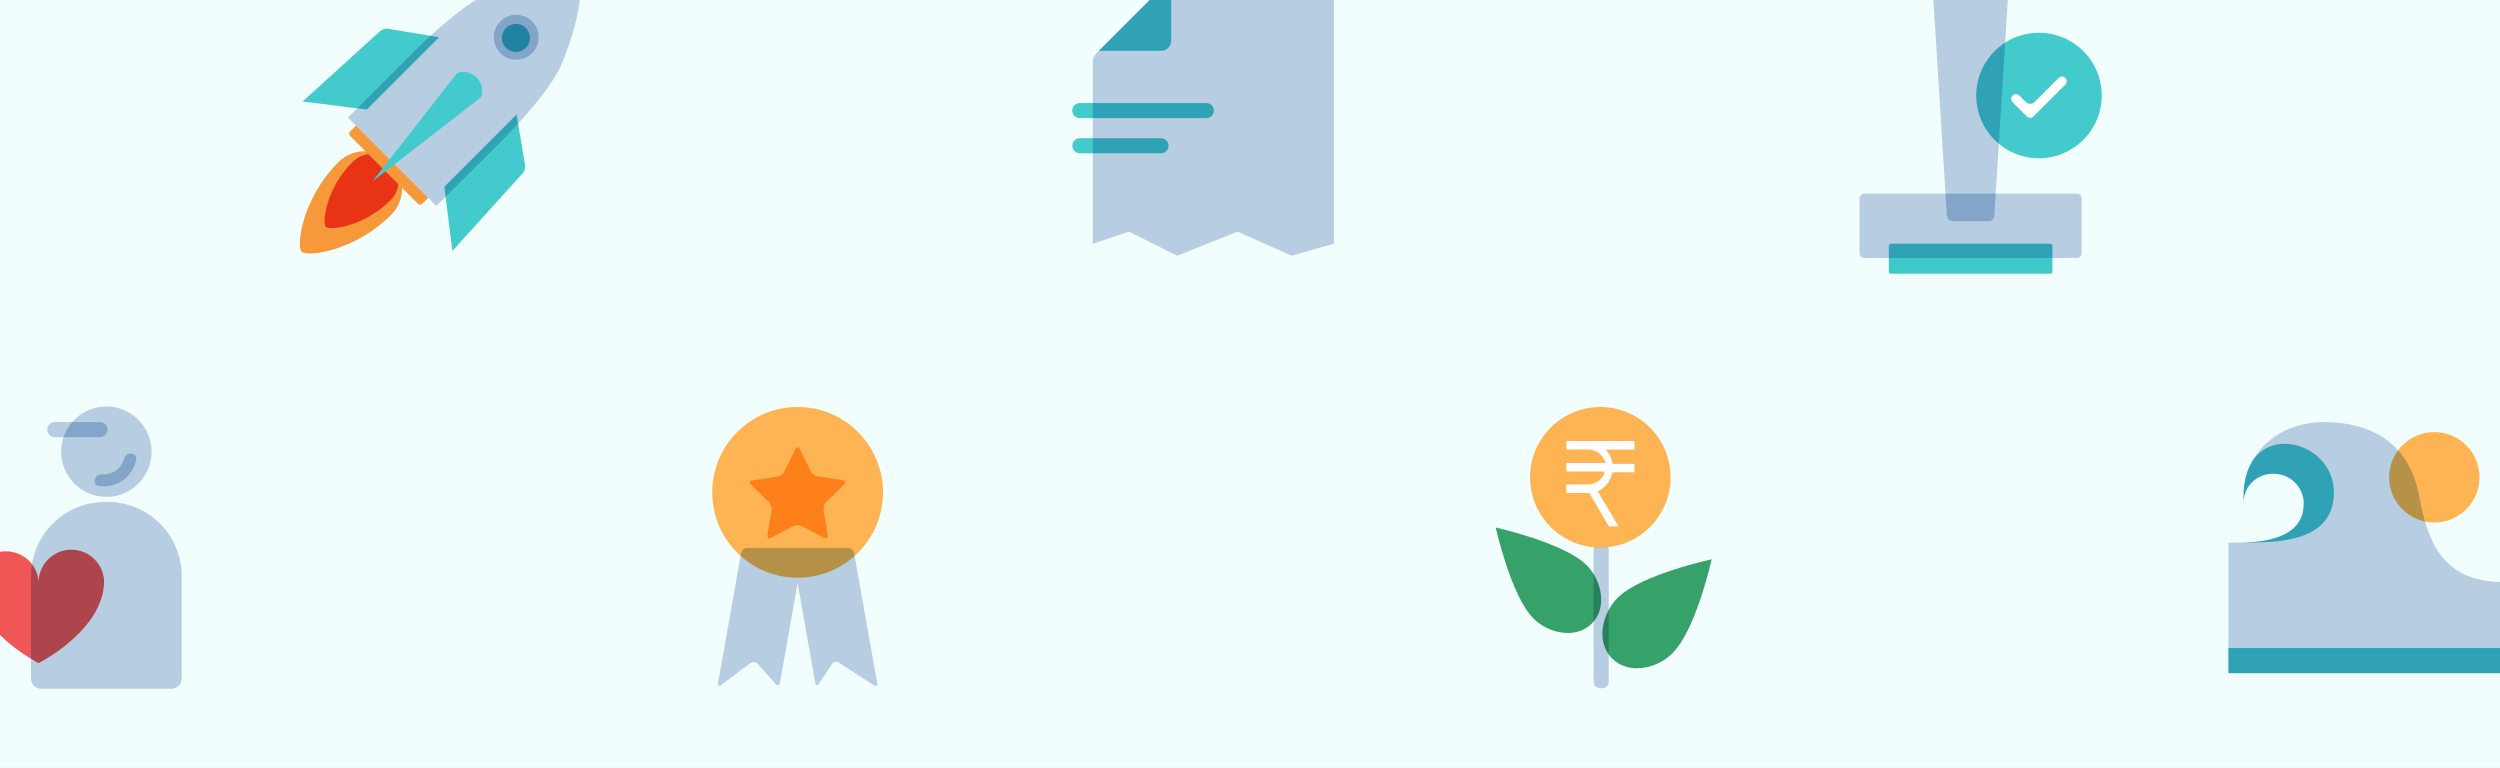
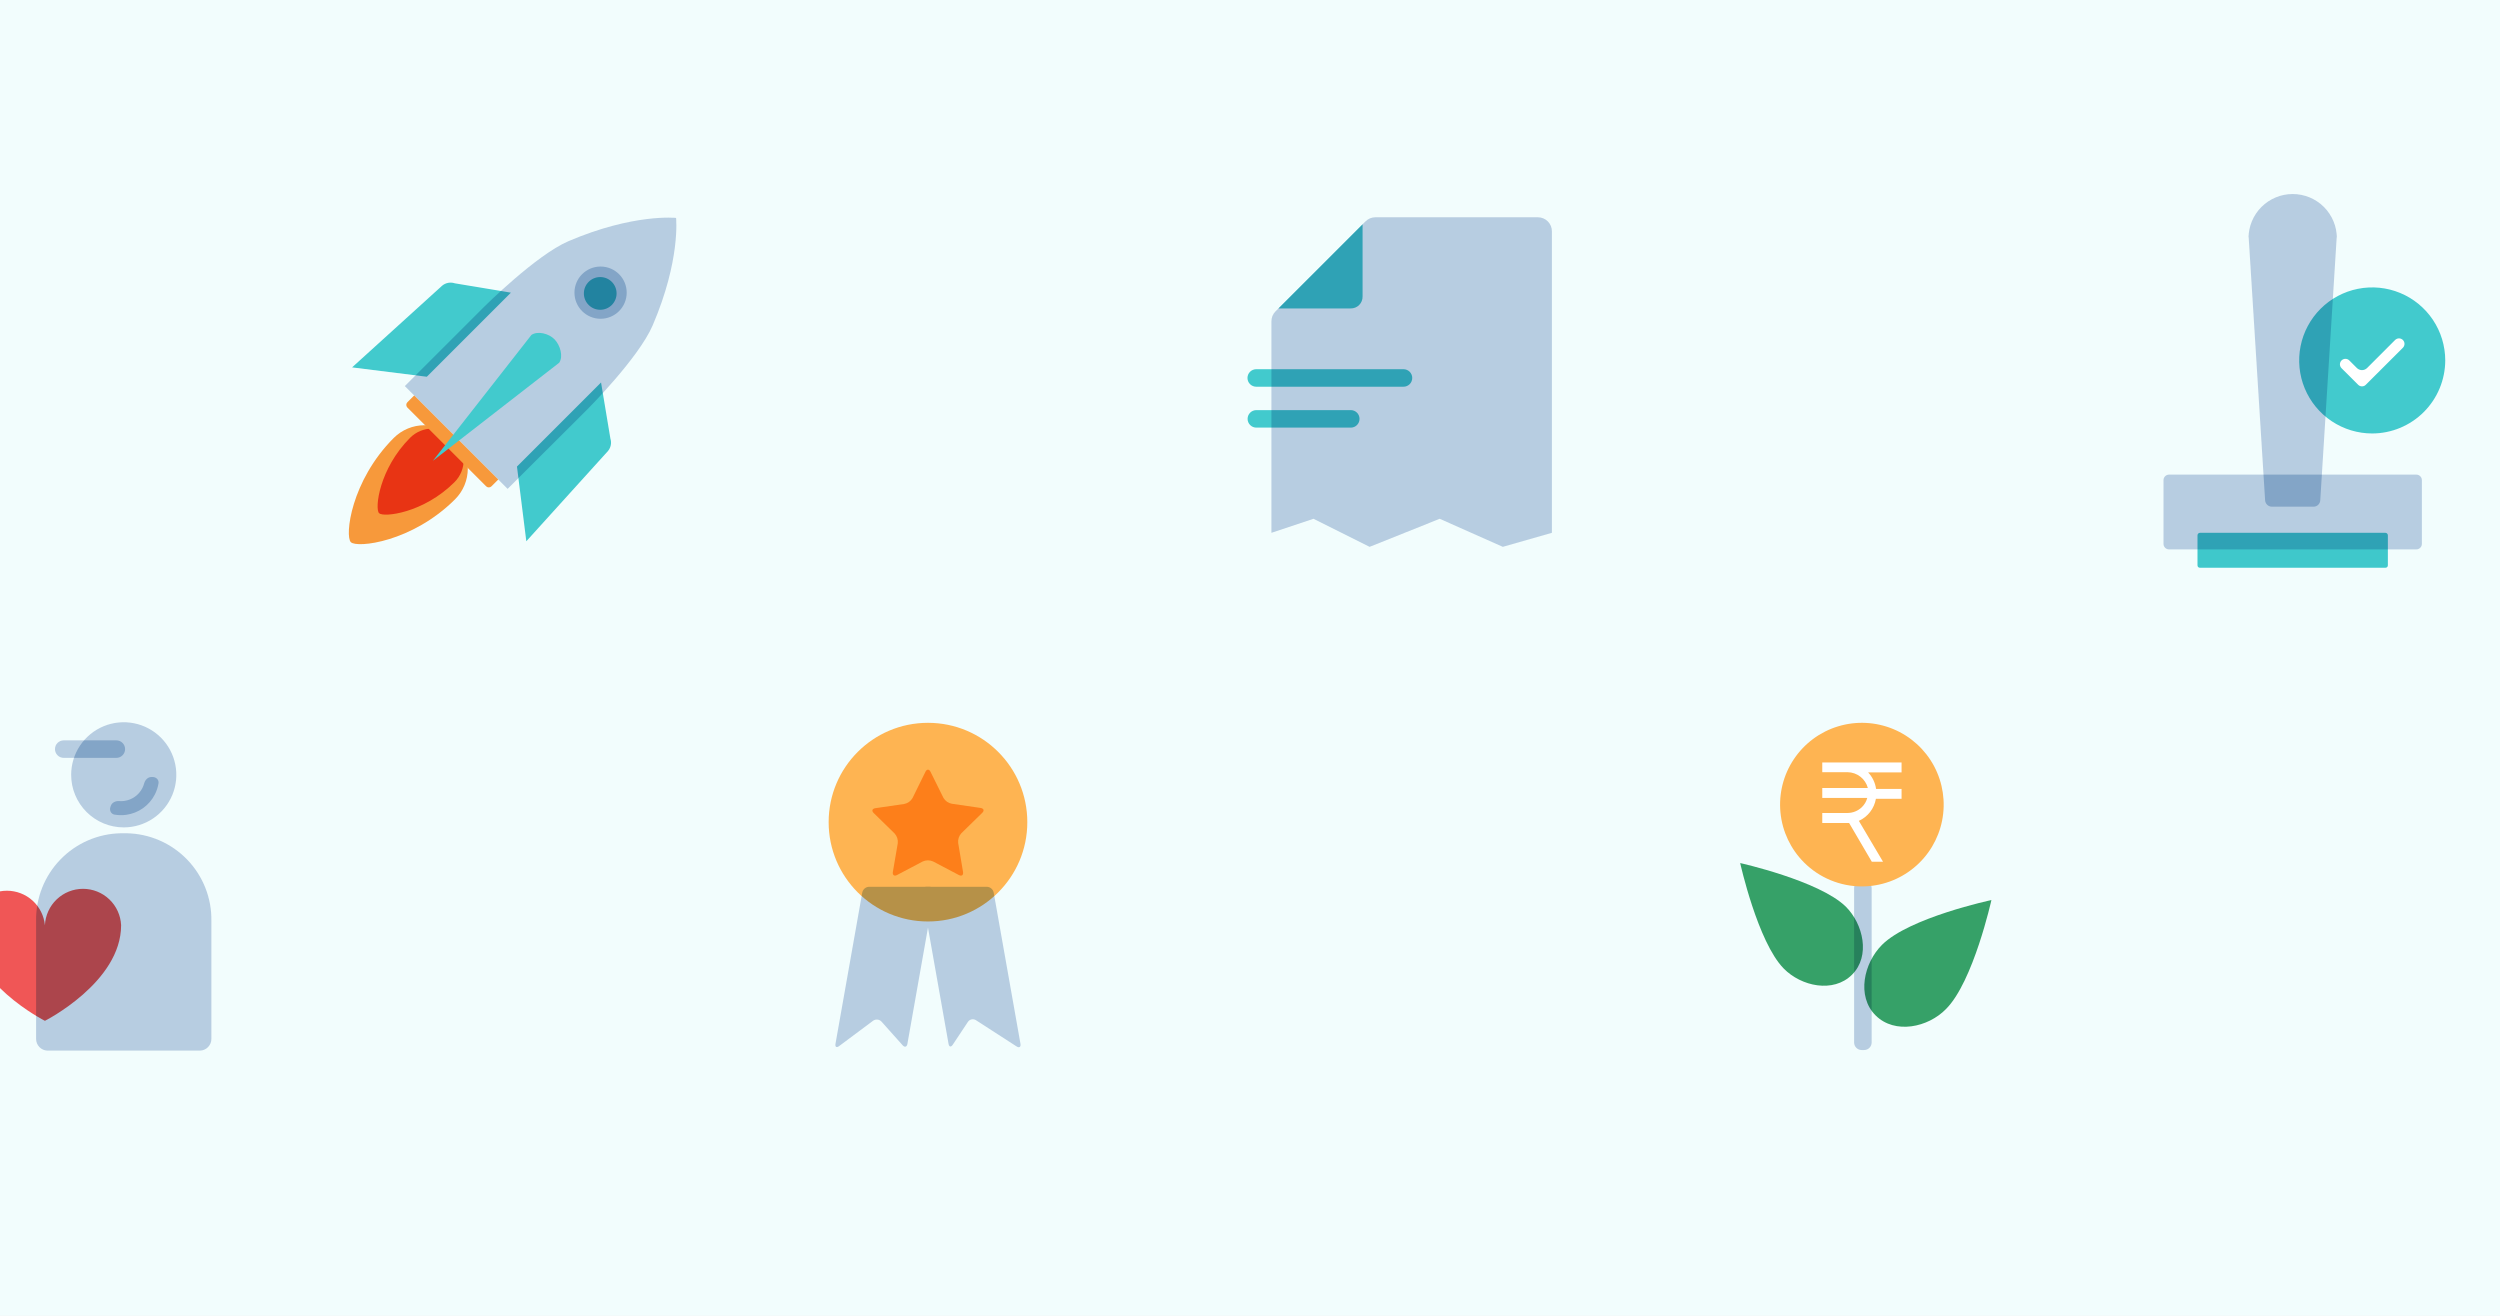
- <svg xmlns="http://www.w3.org/2000/svg" viewBox="0 0 420 129" fill="none">
+ <svg xmlns="http://www.w3.org/2000/svg" viewBox="0 0 361 190" fill="none">
  <g clip-path="url(#clip0_294_129728)">
-     <rect width="420" height="129" fill="#F2FDFD" />
-     <path d="M271.759 100.438C269.143 103.053 268.055 107.846 270.831 110.622C273.607 113.398 278.425 112.368 281.015 109.694C284.947 105.753 287.562 93.966 287.562 93.966C287.562 93.966 275.691 96.497 271.759 100.438Z" fill="white" />
-     <path d="M257.567 103.855C260.098 106.437 264.731 107.441 267.431 104.749C270.131 102.058 269.051 97.417 266.519 94.903C262.655 91.156 251.281 88.625 251.281 88.625C251.281 88.625 253.813 100.032 257.567 103.855Z" fill="white" />
-     <path d="M269.177 91.156H268.823C268.222 91.156 267.734 91.644 267.734 92.245V114.537C267.734 115.138 268.222 115.625 268.823 115.625H269.177C269.778 115.625 270.266 115.138 270.266 114.537V92.245C270.266 91.644 269.778 91.156 269.177 91.156Z" fill="#B7CDE1" />
-     <path d="M268.857 92C271.589 92 274.238 91.052 276.35 89.318C278.463 87.584 279.908 85.172 280.441 82.491C280.974 79.811 280.561 77.029 279.273 74.618C277.985 72.208 275.9 70.32 273.376 69.274C270.851 68.228 268.041 68.09 265.426 68.884C262.811 69.677 260.552 71.353 259.034 73.625C257.515 75.898 256.832 78.626 257.1 81.346C257.368 84.066 258.571 86.608 260.503 88.541C261.6 89.638 262.903 90.507 264.336 91.101C265.769 91.695 267.305 92 268.857 92V92Z" fill="#FEB452" />
-     <path d="M263.136 74.104H274.586V75.53H269.751C270.377 76.189 270.781 77.026 270.907 77.926H274.586V79.344H270.882C270.762 80.036 270.476 80.689 270.046 81.245C269.617 81.801 269.058 82.243 268.418 82.533L271.911 88.439H270.291L267.009 82.837H263.136V81.394H266.798C267.567 81.387 268.304 81.085 268.857 80.55C269.233 80.186 269.501 79.724 269.633 79.217H263.136V77.783H269.717C269.545 77.137 269.166 76.565 268.639 76.154C268.113 75.743 267.466 75.515 266.798 75.505H263.136V74.104Z" fill-rule="evenodd" clip-rule="evenodd" fill="white" />
+     <rect width="361" height="190" fill="#F2FDFD" />
+     <path d="M271.759 136.437C269.143 139.053 268.055 143.846 270.831 146.621C273.607 149.397 278.425 148.368 281.015 145.693C284.947 141.753 287.562 129.966 287.562 129.966C287.562 129.966 275.691 132.497 271.759 136.437Z" fill="white" />
+     <path d="M257.567 139.855C260.098 142.437 264.731 143.441 267.431 140.749C270.131 138.058 269.051 133.417 266.519 130.902C262.655 127.156 251.281 124.625 251.281 124.625C251.281 124.625 253.813 136.032 257.567 139.855Z" fill="white" />
+     <path d="M269.177 127.156H268.823C268.222 127.156 267.734 127.644 267.734 128.245V150.537C267.734 151.138 268.222 151.625 268.823 151.625H269.177C269.778 151.625 270.266 151.138 270.266 150.537V128.245C270.266 127.644 269.778 127.156 269.177 127.156Z" fill="#B7CDE1" />
+     <path d="M268.857 128C271.589 128 274.238 127.052 276.35 125.318C278.463 123.584 279.908 121.172 280.441 118.491C280.974 115.811 280.561 113.029 279.273 110.618C277.985 108.208 275.9 106.32 273.376 105.274C270.851 104.228 268.041 104.09 265.426 104.884C262.811 105.677 260.552 107.353 259.034 109.625C257.515 111.898 256.832 114.626 257.1 117.346C257.368 120.066 258.571 122.608 260.503 124.541C261.6 125.637 262.903 126.508 264.336 127.101C265.769 127.695 267.305 128 268.857 128V128Z" fill="#FEB452" />
+     <path d="M263.136 110.104H274.586V111.53H269.751C270.377 112.189 270.781 113.026 270.907 113.926H274.586V115.344H270.882C270.762 116.036 270.476 116.689 270.046 117.245C269.617 117.801 269.058 118.243 268.418 118.533L271.911 124.439H270.291L267.009 118.837H263.136V117.394H266.798C267.567 117.387 268.304 117.085 268.857 116.55C269.233 116.186 269.501 115.724 269.633 115.217H263.136V113.783H269.717C269.545 113.137 269.166 112.565 268.64 112.154C268.113 111.743 267.466 111.515 266.798 111.505H263.136V110.104Z" fill-rule="evenodd" clip-rule="evenodd" fill="white" />
    <g style="mix-blend-mode:multiply">
-       <path d="M271.759 100.438C269.143 103.053 268.055 107.846 270.831 110.622C273.607 113.398 278.425 112.368 281.015 109.694C284.947 105.753 287.562 93.966 287.562 93.966C287.562 93.966 275.691 96.497 271.759 100.438Z" fill="#36A168" />
+       <path d="M271.759 136.437C269.143 139.053 268.055 143.846 270.831 146.621C273.607 149.397 278.425 148.368 281.015 145.693C284.947 141.753 287.562 129.966 287.562 129.966C287.562 129.966 275.691 132.497 271.759 136.437Z" fill="#36A168" />
    </g>
    <g style="mix-blend-mode:multiply">
-       <path d="M257.567 103.855C260.098 106.437 264.731 107.441 267.431 104.749C270.131 102.058 269.051 97.417 266.519 94.903C262.655 91.156 251.281 88.625 251.281 88.625C251.281 88.625 253.813 100.032 257.567 103.855Z" fill="#36A168" />
+       <path d="M257.567 139.855C260.098 142.437 264.731 143.441 267.431 140.749C270.131 138.058 269.051 133.417 266.519 130.902C262.655 127.156 251.281 124.625 251.281 124.625C251.281 124.625 253.813 136.032 257.567 139.855Z" fill="#36A168" />
    </g>
-     <path d="M408.969 87.781C413.163 87.781 416.562 84.381 416.562 80.188C416.562 75.994 413.163 72.594 408.969 72.594C404.775 72.594 401.375 75.994 401.375 80.188C401.375 84.381 404.775 87.781 408.969 87.781Z" fill="white" />
-     <path d="M374.375 113.094H421.625V97.788H420.781C411.559 97.788 408.125 92.844 406.437 83.444C404.75 74.045 397.865 70.906 390.406 70.906C382.947 70.906 376.906 75.969 376.906 83.444V84.288C376.957 82.994 377.518 81.773 378.467 80.893C379.416 80.012 380.675 79.543 381.969 79.588C383.251 79.585 384.486 80.068 385.426 80.941C386.366 81.813 386.939 83.009 387.031 84.288C387.031 86.094 387.031 91.156 376.062 91.156H374.375V113.094Z" fill="#B7CDE1" />
+     <rect x="7.938" y="106.906" width="10.125" height="2.531" rx="1.266" fill="white" />
+     <path d="M17.489 133.602C17.424 132.187 16.816 130.851 15.791 129.872C14.767 128.893 13.405 128.346 11.988 128.346C10.57 128.346 9.208 128.893 8.184 129.872C7.159 130.851 6.551 132.187 6.486 133.602C6.355 132.239 5.721 130.973 4.707 130.052C3.693 129.13 2.372 128.62 1.002 128.62C-0.368 128.62 -1.689 129.13 -2.703 130.052C-3.717 130.973 -4.351 132.239 -4.482 133.602C-4.525 141.854 6.486 147.406 6.486 147.406C6.486 147.406 17.489 141.854 17.489 133.602Z" fill="white" />
+     <path d="M17.463 120.322H18.307C21.604 120.386 24.74 121.754 27.03 124.126C29.32 126.498 30.577 129.681 30.525 132.978V150.022C30.525 150.461 30.354 150.882 30.048 151.197C29.743 151.513 29.326 151.696 28.888 151.709H6.849C6.409 151.696 5.991 151.512 5.685 151.195C5.381 150.88 5.212 150.459 5.212 150.022V132.978C5.16 129.676 6.421 126.488 8.719 124.115C11.016 121.741 14.161 120.377 17.463 120.322V120.322Z" fill="white" />
+     <path d="M17.868 119.478C19.37 119.478 20.838 119.033 22.087 118.198C23.336 117.364 24.309 116.178 24.884 114.79C25.459 113.403 25.609 111.876 25.316 110.403C25.023 108.93 24.3 107.577 23.238 106.515C22.176 105.453 20.823 104.729 19.35 104.436C17.877 104.143 16.35 104.294 14.962 104.869C13.575 105.443 12.389 106.417 11.554 107.665C10.72 108.914 10.275 110.382 10.275 111.884C10.275 113.898 11.075 115.83 12.499 117.254C13.923 118.678 15.854 119.478 17.868 119.478V119.478Z" fill="white" />
    <g style="mix-blend-mode:multiply">
-       <path d="M421.625 108.875H374.375V113.094H421.625V108.875Z" fill="#42CACD" />
+       <path d="M17.463 120.322H18.307C21.604 120.386 24.74 121.754 27.03 124.126C29.32 126.498 30.577 129.681 30.525 132.978V150.022C30.525 150.461 30.354 150.882 30.048 151.197C29.743 151.513 29.326 151.696 28.888 151.709H6.849C6.409 151.696 5.991 151.512 5.685 151.195C5.381 150.88 5.212 150.459 5.212 150.022V132.978C5.16 129.676 6.421 126.488 8.719 124.115C11.016 121.741 14.161 120.377 17.463 120.322V120.322Z" fill="#B7CDE1" />
    </g>
    <g style="mix-blend-mode:multiply">
-       <path d="M376.906 91.156C382.5 91.156 392.094 91.156 392.094 82.719C392.094 73.438 376.906 70.063 376.906 83.445V84.288C376.957 82.995 377.518 81.773 378.467 80.893C379.416 80.012 380.675 79.543 381.969 79.588C383.251 79.585 384.486 80.069 385.426 80.941C386.366 81.813 386.939 83.009 387.031 84.288C387.031 86.094 387.031 91.156 376.062 91.156" fill="#42CACD" />
+       <path d="M17.868 119.478C19.37 119.478 20.838 119.033 22.087 118.198C23.336 117.364 24.309 116.178 24.884 114.79C25.459 113.403 25.609 111.876 25.316 110.403C25.023 108.93 24.3 107.577 23.238 106.515C22.176 105.453 20.823 104.729 19.35 104.436C17.877 104.143 16.35 104.294 14.962 104.869C13.575 105.443 12.389 106.417 11.554 107.665C10.72 108.914 10.275 110.382 10.275 111.884C10.275 113.898 11.075 115.83 12.499 117.254C13.923 118.678 15.854 119.478 17.868 119.478V119.478Z" fill="#B7CDE1" />
    </g>
    <g style="mix-blend-mode:multiply">
-       <path d="M408.969 87.781C413.163 87.781 416.562 84.381 416.562 80.188C416.562 75.994 413.163 72.594 408.969 72.594C404.775 72.594 401.375 75.994 401.375 80.188C401.375 84.381 404.775 87.781 408.969 87.781Z" fill="#FEB452" />
-     </g>
-     <rect x="7.938" y="70.906" width="10.125" height="2.531" rx="1.266" fill="white" />
-     <path d="M17.489 97.602C17.424 96.187 16.816 94.851 15.791 93.872C14.767 92.893 13.405 92.346 11.988 92.346C10.57 92.346 9.208 92.893 8.184 93.872C7.159 94.851 6.551 96.187 6.486 97.602C6.355 96.239 5.721 94.973 4.707 94.052C3.693 93.13 2.372 92.62 1.002 92.62C-0.368 92.62 -1.689 93.13 -2.703 94.052C-3.717 94.973 -4.351 96.239 -4.483 97.602C-4.525 105.854 6.486 111.406 6.486 111.406C6.486 111.406 17.489 105.854 17.489 97.602Z" fill="white" />
-     <path d="M17.463 84.322H18.307C21.604 84.386 24.74 85.754 27.03 88.126C29.32 90.498 30.577 93.681 30.525 96.978V114.022C30.525 114.461 30.354 114.882 30.049 115.197C29.743 115.513 29.326 115.696 28.888 115.709H6.849C6.409 115.696 5.991 115.512 5.685 115.195C5.381 114.88 5.212 114.459 5.212 114.022V96.978C5.16 93.676 6.421 90.488 8.719 88.115C11.016 85.741 14.161 84.377 17.463 84.322V84.322Z" fill="white" />
-     <path d="M17.868 83.478C19.37 83.478 20.838 83.033 22.087 82.198C23.336 81.364 24.309 80.178 24.884 78.79C25.459 77.403 25.609 75.876 25.316 74.403C25.023 72.93 24.3 71.577 23.238 70.515C22.176 69.453 20.823 68.729 19.35 68.436C17.877 68.143 16.35 68.294 14.962 68.869C13.575 69.443 12.389 70.417 11.555 71.665C10.72 72.914 10.275 74.382 10.275 75.884C10.275 77.898 11.075 79.83 12.499 81.254C13.923 82.678 15.854 83.478 17.868 83.478V83.478Z" fill="white" />
-     <g style="mix-blend-mode:multiply">
-       <path d="M17.463 84.322H18.307C21.604 84.386 24.74 85.754 27.03 88.126C29.32 90.498 30.577 93.681 30.525 96.978V114.022C30.525 114.461 30.354 114.882 30.049 115.197C29.743 115.513 29.326 115.696 28.888 115.709H6.849C6.409 115.696 5.991 115.512 5.685 115.195C5.381 114.88 5.212 114.459 5.212 114.022V96.978C5.16 93.676 6.421 90.488 8.719 88.115C11.016 85.741 14.161 84.377 17.463 84.322V84.322Z" fill="#B7CDE1" />
+       <path d="M17.489 133.602C17.424 132.187 16.816 130.851 15.791 129.872C14.767 128.893 13.405 128.346 11.988 128.346C10.57 128.346 9.208 128.893 8.184 129.872C7.159 130.851 6.551 132.187 6.486 133.602C6.355 132.239 5.721 130.973 4.707 130.052C3.693 129.13 2.372 128.62 1.002 128.62C-0.368 128.62 -1.689 129.13 -2.703 130.052C-3.717 130.973 -4.351 132.239 -4.482 133.602C-4.525 141.854 6.486 147.406 6.486 147.406C6.486 147.406 17.489 141.854 17.489 133.602Z" fill="#F05656" />
    </g>
    <g style="mix-blend-mode:multiply">
-       <path d="M17.868 83.478C19.37 83.478 20.838 83.033 22.087 82.198C23.336 81.364 24.309 80.178 24.884 78.79C25.459 77.403 25.609 75.876 25.316 74.403C25.023 72.93 24.3 71.577 23.238 70.515C22.176 69.453 20.823 68.729 19.35 68.436C17.877 68.143 16.35 68.294 14.962 68.869C13.575 69.443 12.389 70.417 11.555 71.665C10.72 72.914 10.275 74.382 10.275 75.884C10.275 77.898 11.075 79.83 12.499 81.254C13.923 82.678 15.854 83.478 17.868 83.478V83.478Z" fill="#B7CDE1" />
+       <path d="M15.943 116.528C15.773 117.006 16.022 117.539 16.521 117.628C17.083 117.727 17.658 117.738 18.227 117.66C19.1 117.539 19.932 117.21 20.651 116.7C21.369 116.19 21.955 115.514 22.357 114.73C22.619 114.219 22.798 113.672 22.89 113.109C22.971 112.608 22.55 112.197 22.043 112.2L21.854 112.201C21.347 112.204 20.951 112.624 20.82 113.115C20.757 113.353 20.668 113.585 20.555 113.806C20.301 114.3 19.932 114.727 19.479 115.048C19.025 115.37 18.501 115.578 17.95 115.654C17.704 115.688 17.456 115.695 17.21 115.676C16.704 115.637 16.177 115.873 16.006 116.35L15.943 116.528Z" fill="#B7CDE1" />
    </g>
    <g style="mix-blend-mode:multiply">
-       <path d="M17.489 97.603C17.424 96.187 16.816 94.851 15.791 93.872C14.767 92.893 13.405 92.347 11.988 92.346C10.57 92.347 9.208 92.893 8.184 93.872C7.159 94.851 6.551 96.187 6.486 97.603C6.355 96.239 5.721 94.973 4.707 94.052C3.693 93.131 2.372 92.62 1.002 92.62C-0.368 92.62 -1.689 93.131 -2.703 94.052C-3.717 94.973 -4.351 96.239 -4.483 97.603C-4.525 105.854 6.486 111.406 6.486 111.406C6.486 111.406 17.489 105.854 17.489 97.603Z" fill="#F05656" />
+       <rect x="7.938" y="106.906" width="10.125" height="2.531" rx="1.266" fill="#B7CDE1" />
+     </g>
+     <path d="M202.663 53.312H181.4C181.064 53.312 180.742 53.446 180.505 53.683C180.268 53.92 180.134 54.242 180.134 54.578C180.134 54.914 180.268 55.236 180.505 55.473C180.742 55.71 181.064 55.844 181.4 55.844H202.663C202.998 55.844 203.32 55.71 203.557 55.473C203.795 55.236 203.928 54.914 203.928 54.578C203.928 54.242 203.795 53.92 203.557 53.683C203.32 53.446 202.998 53.312 202.663 53.312V53.312Z" fill="white" />
+     <path d="M195.052 59.219H181.417C181.081 59.219 180.759 59.352 180.522 59.589C180.285 59.827 180.151 60.149 180.151 60.484C180.151 60.82 180.285 61.142 180.522 61.379C180.759 61.617 181.081 61.75 181.417 61.75H195.052C195.388 61.75 195.709 61.617 195.947 61.379C196.184 61.142 196.317 60.82 196.317 60.484C196.317 60.149 196.184 59.827 195.947 59.589C195.709 59.352 195.388 59.219 195.052 59.219Z" fill="white" />
+     <path d="M197.17 31.974L184.193 44.951C184.004 45.141 183.853 45.364 183.746 45.609C183.645 45.858 183.593 46.125 183.594 46.394V76.938L189.669 74.912L197.769 78.963L207.894 74.912L217.006 78.963L224.094 76.938V33.4C224.095 33.134 224.043 32.87 223.942 32.624C223.841 32.378 223.691 32.154 223.503 31.966C223.315 31.777 223.091 31.628 222.845 31.527C222.599 31.425 222.335 31.374 222.069 31.375H198.613C198.344 31.375 198.077 31.426 197.828 31.527C197.583 31.634 197.36 31.786 197.17 31.974Z" fill="#B7CDE1" />
+     <g style="mix-blend-mode:multiply">
+       <path d="M196.756 32.388V42.808C196.762 43.037 196.721 43.264 196.636 43.477C196.551 43.689 196.424 43.882 196.262 44.044C196.101 44.206 195.908 44.333 195.695 44.418C195.483 44.503 195.255 44.544 195.027 44.538H184.606L196.756 32.388Z" fill="#42CACD" />
    </g>
    <g style="mix-blend-mode:multiply">
-       <path d="M15.943 80.528C15.773 81.005 16.022 81.539 16.521 81.627C17.083 81.727 17.658 81.738 18.227 81.66C19.1 81.539 19.932 81.21 20.651 80.7C21.369 80.19 21.955 79.514 22.357 78.729C22.619 78.219 22.798 77.671 22.89 77.108C22.971 76.608 22.55 76.196 22.043 76.199L21.854 76.201C21.347 76.204 20.951 76.624 20.82 77.114C20.757 77.353 20.668 77.584 20.555 77.805C20.301 78.3 19.932 78.726 19.479 79.048C19.025 79.37 18.501 79.578 17.95 79.654C17.704 79.688 17.456 79.695 17.21 79.676C16.705 79.637 16.177 79.872 16.006 80.35L15.943 80.528Z" fill="#B7CDE1" />
+       <path d="M202.663 53.312H181.4C181.064 53.312 180.742 53.446 180.505 53.683C180.268 53.92 180.134 54.242 180.134 54.578C180.134 54.914 180.268 55.236 180.505 55.473C180.742 55.71 181.064 55.844 181.4 55.844H202.663C202.998 55.844 203.32 55.71 203.557 55.473C203.795 55.236 203.928 54.914 203.928 54.578C203.928 54.242 203.795 53.92 203.557 53.683C203.32 53.446 202.998 53.312 202.663 53.312V53.312Z" fill="#42CACD" />
    </g>
    <g style="mix-blend-mode:multiply">
-       <rect x="7.938" y="70.906" width="10.125" height="2.531" rx="1.266" fill="#B7CDE1" />
+       <path d="M195.052 59.219H181.417C181.081 59.219 180.759 59.352 180.522 59.589C180.285 59.827 180.151 60.149 180.151 60.484C180.151 60.82 180.285 61.142 180.522 61.379C180.759 61.617 181.081 61.75 181.417 61.75H195.052C195.388 61.75 195.709 61.617 195.947 61.379C196.184 61.142 196.317 60.82 196.317 60.484C196.317 60.149 196.184 59.827 195.947 59.589C195.709 59.352 195.388 59.219 195.052 59.219Z" fill="#42CACD" />
    </g>
-     <path d="M202.662 17.312H181.4C181.064 17.312 180.742 17.446 180.505 17.683C180.268 17.921 180.134 18.242 180.134 18.578C180.134 18.914 180.268 19.236 180.505 19.473C180.742 19.71 181.064 19.844 181.4 19.844H202.662C202.998 19.844 203.32 19.71 203.557 19.473C203.795 19.236 203.928 18.914 203.928 18.578C203.928 18.242 203.795 17.921 203.557 17.683C203.32 17.446 202.998 17.312 202.662 17.312V17.312Z" fill="white" />
-     <path d="M195.052 23.219H181.417C181.081 23.219 180.759 23.352 180.522 23.589C180.285 23.827 180.151 24.149 180.151 24.484C180.151 24.82 180.285 25.142 180.522 25.379C180.759 25.617 181.081 25.75 181.417 25.75H195.052C195.388 25.75 195.709 25.617 195.947 25.379C196.184 25.142 196.317 24.82 196.317 24.484C196.317 24.149 196.184 23.827 195.947 23.589C195.709 23.352 195.388 23.219 195.052 23.219Z" fill="white" />
-     <path d="M197.17 -4.026L184.193 8.951C184.004 9.141 183.853 9.364 183.746 9.609C183.645 9.858 183.593 10.125 183.594 10.394V40.938L189.669 38.913L197.769 42.962L207.894 38.913L217.006 42.962L224.094 40.938V-2.6C224.095 -2.866 224.043 -3.13 223.942 -3.376C223.84 -3.622 223.691 -3.846 223.503 -4.034C223.315 -4.223 223.091 -4.372 222.845 -4.473C222.599 -4.574 222.335 -4.626 222.069 -4.625H198.612C198.344 -4.625 198.077 -4.574 197.828 -4.473C197.583 -4.366 197.36 -4.214 197.17 -4.026Z" fill="#B7CDE1" />
+     <path d="M50.839 53.051L61.631 54.401L73.772 42.26L65.681 40.91C65.372 40.805 65.042 40.782 64.721 40.841C64.401 40.9 64.101 41.04 63.85 41.247L50.839 53.051Z" fill="white" />
+     <path d="M76 78.161L74.65 67.37L86.791 55.228L88.141 63.328C88.24 63.633 88.26 63.957 88.199 64.271C88.139 64.585 88 64.879 87.795 65.125L76 78.161Z" fill="white" />
+     <path d="M56.863 63.235C58.038 62.062 59.631 61.403 61.292 61.403C62.953 61.404 64.545 62.065 65.719 63.239C66.892 64.414 67.551 66.007 67.55 67.668C67.55 69.329 66.889 70.921 65.714 72.095C59.521 78.288 51.548 79.174 50.662 78.288C49.776 77.402 50.662 69.437 56.863 63.235Z" fill="#F7993B" />
    <g style="mix-blend-mode:multiply">
-       <path d="M196.756 -3.613V6.808C196.762 7.036 196.721 7.264 196.636 7.476C196.552 7.689 196.424 7.882 196.263 8.044C196.101 8.206 195.908 8.333 195.695 8.418C195.483 8.502 195.255 8.543 195.027 8.537H184.606L196.756 -3.613Z" fill="#42CACD" />
+       <path d="M59.226 63.21C59.647 62.789 60.147 62.456 60.697 62.229C61.246 62.001 61.836 61.884 62.431 61.885C63.026 61.885 63.615 62.003 64.165 62.231C64.714 62.459 65.214 62.793 65.634 63.214C66.055 63.635 66.388 64.135 66.615 64.685C66.843 65.235 66.96 65.824 66.959 66.419C66.959 67.014 66.841 67.603 66.613 68.153C66.385 68.703 66.051 69.202 65.63 69.622C61.15 74.103 55.378 74.744 54.737 74.103C54.096 73.461 54.737 67.699 59.226 63.21Z" fill="#F05656" />
+     </g>
+     <path d="M82.066 34.835C91.508 30.793 97.625 31.468 97.625 31.468C97.625 31.468 98.3 37.535 94.25 46.976C92.225 51.701 84.808 59.118 84.808 59.118L73.3 70.593L58.458 55.751L69.925 44.285C69.925 44.285 77.375 36.86 82.066 34.835Z" fill="#B7CDE1" />
+     <path d="M59.81 57.101L71.951 69.242L70.967 70.227C70.865 70.328 70.728 70.385 70.585 70.385C70.442 70.385 70.304 70.328 70.203 70.227L58.802 58.825C58.711 58.722 58.662 58.588 58.667 58.451C58.671 58.313 58.728 58.183 58.825 58.086L59.81 57.101Z" fill="#F7993B" />
+     <g style="mix-blend-mode:multiply">
+       <path d="M50.839 53.051L61.631 54.401L73.772 42.26L65.681 40.91C65.372 40.805 65.042 40.782 64.721 40.841C64.401 40.9 64.101 41.04 63.85 41.247L50.839 53.051Z" fill="#42CACD" />
    </g>
    <g style="mix-blend-mode:multiply">
-       <path d="M202.662 17.312H181.4C181.064 17.312 180.742 17.446 180.505 17.683C180.268 17.921 180.134 18.242 180.134 18.578C180.134 18.914 180.268 19.236 180.505 19.473C180.742 19.71 181.064 19.844 181.4 19.844H202.662C202.998 19.844 203.32 19.71 203.557 19.473C203.795 19.236 203.928 18.914 203.928 18.578C203.928 18.242 203.795 17.921 203.557 17.683C203.32 17.446 202.998 17.312 202.662 17.312V17.312Z" fill="#42CACD" />
+       <path d="M76 78.161L74.65 67.37L86.791 55.228L88.141 63.328C88.24 63.633 88.26 63.957 88.199 64.271C88.139 64.585 88 64.879 87.795 65.125L76 78.161Z" fill="#42CACD" />
    </g>
    <g style="mix-blend-mode:multiply">
-       <path d="M195.052 23.219H181.417C181.081 23.219 180.759 23.352 180.522 23.589C180.285 23.827 180.151 24.149 180.151 24.484C180.151 24.82 180.285 25.142 180.522 25.379C180.759 25.617 181.081 25.75 181.417 25.75H195.052C195.388 25.75 195.709 25.617 195.947 25.379C196.184 25.142 196.317 24.82 196.317 24.484C196.317 24.149 196.184 23.827 195.947 23.589C195.709 23.352 195.388 23.219 195.052 23.219Z" fill="#42CACD" />
-     </g>
-     <path d="M50.839 17.051L61.631 18.401L73.772 6.26L65.681 4.91C65.372 4.805 65.042 4.782 64.721 4.841C64.401 4.9 64.101 5.04 63.85 5.247L50.839 17.051Z" fill="white" />
-     <path d="M76 42.161L74.65 31.369L86.791 19.228L88.141 27.328C88.24 27.632 88.26 27.957 88.199 28.271C88.139 28.585 88 28.879 87.795 29.125L76 42.161Z" fill="white" />
-     <path d="M56.863 27.235C58.038 26.061 59.631 25.402 61.292 25.403C62.953 25.404 64.545 26.065 65.719 27.239C66.892 28.414 67.551 30.007 67.55 31.668C67.55 33.328 66.889 34.921 65.714 36.095C59.521 42.288 51.548 43.174 50.662 42.288C49.776 41.402 50.662 33.437 56.863 27.235Z" fill="#F7993B" />
-     <g style="mix-blend-mode:multiply">
-       <path d="M59.226 27.21C59.647 26.789 60.147 26.456 60.697 26.229C61.246 26.001 61.836 25.884 62.431 25.885C63.026 25.885 63.615 26.003 64.165 26.231C64.714 26.459 65.214 26.793 65.634 27.214C66.055 27.635 66.388 28.135 66.615 28.685C66.843 29.235 66.96 29.824 66.959 30.419C66.959 31.014 66.841 31.603 66.613 32.153C66.385 32.703 66.051 33.202 65.63 33.622C61.15 38.103 55.378 38.744 54.737 38.103C54.096 37.461 54.737 31.699 59.226 27.21Z" fill="#F05656" />
-     </g>
-     <path d="M82.066 -1.165C91.508 -5.207 97.625 -4.532 97.625 -4.532C97.625 -4.532 98.3 1.535 94.25 10.976C92.225 15.701 84.808 23.118 84.808 23.118L73.3 34.593L58.458 19.751L69.925 8.285C69.925 8.285 77.375 0.86 82.066 -1.165Z" fill="#B7CDE1" />
-     <path d="M59.81 21.101L71.951 33.242L70.967 34.227C70.865 34.328 70.728 34.385 70.585 34.385C70.442 34.385 70.304 34.328 70.203 34.227L58.802 22.825C58.711 22.722 58.662 22.588 58.667 22.451C58.671 22.313 58.728 22.183 58.825 22.085L59.81 21.101Z" fill="#F7993B" />
-     <g style="mix-blend-mode:multiply">
-       <path d="M50.839 17.051L61.631 18.401L73.772 6.26L65.681 4.91C65.372 4.805 65.042 4.782 64.721 4.841C64.401 4.9 64.101 5.04 63.85 5.247L50.839 17.051Z" fill="#42CACD" />
+       <path d="M86.724 46.031C88.807 46.031 90.495 44.342 90.495 42.259C90.495 40.176 88.807 38.488 86.724 38.488C84.641 38.488 82.952 40.176 82.952 42.259C82.952 44.342 84.641 46.031 86.724 46.031Z" fill="#B7CDE1" />
    </g>
    <g style="mix-blend-mode:multiply">
-       <path d="M76 42.161L74.65 31.37L86.791 19.228L88.141 27.328C88.24 27.633 88.26 27.957 88.199 28.271C88.139 28.585 88 28.879 87.795 29.125L76 42.161Z" fill="#42CACD" />
+       <path d="M86.673 44.732C87.978 44.732 89.035 43.674 89.035 42.369C89.035 41.065 87.978 40.007 86.673 40.007C85.368 40.007 84.311 41.065 84.311 42.369C84.311 43.674 85.368 44.732 86.673 44.732Z" fill="#42CACD" />
+     </g>
+     <path d="M80.75 52.376C81.366 51.448 80.893 49.845 80.075 49.001C79.257 48.158 77.662 47.753 76.742 48.36L62.508 66.543L80.75 52.376Z" fill="#42CACD" />
+     <g clip-path="url(#clip1_294_129728)">
+       <path d="M337.442 33.907L335.046 72.246C335.033 72.496 334.924 72.732 334.741 72.903C334.559 73.074 334.317 73.169 334.067 73.166H328.06C327.811 73.165 327.571 73.069 327.39 72.898C327.208 72.728 327.098 72.495 327.081 72.246L324.685 33.907V34.396C324.685 32.704 325.357 31.082 326.553 29.885C327.749 28.689 329.372 28.017 331.063 28.017C332.755 28.017 334.378 28.689 335.574 29.885C336.77 31.082 337.442 32.704 337.442 34.396" fill="white" />
+       <path d="M342.547 62.594C340.461 62.594 338.422 61.975 336.687 60.816C334.953 59.657 333.601 58.01 332.803 56.083C332.005 54.156 331.796 52.035 332.203 49.989C332.61 47.943 333.614 46.064 335.089 44.589C336.564 43.114 338.443 42.11 340.489 41.703C342.535 41.296 344.656 41.505 346.583 42.303C348.51 43.101 350.157 44.453 351.316 46.187C352.475 47.922 353.094 49.961 353.094 52.047C353.087 54.842 351.974 57.521 349.997 59.497C348.021 61.474 345.342 62.587 342.547 62.594V62.594Z" fill="white" />
+       <g style="mix-blend-mode:multiply">
+         <path d="M344.445 76.938H317.682C317.481 76.938 317.319 77.1 317.319 77.3V81.637C317.319 81.838 317.481 82 317.682 82H344.445C344.646 82 344.808 81.838 344.808 81.637V77.3C344.808 77.1 344.646 76.938 344.445 76.938Z" fill="white" />
+       </g>
+       <path d="M348.917 68.534H313.21C312.767 68.534 312.408 68.893 312.408 69.335V78.532C312.408 78.975 312.767 79.334 313.21 79.334H348.917C349.36 79.334 349.719 78.975 349.719 78.532V69.335C349.719 68.893 349.36 68.534 348.917 68.534Z" fill="#B7CDE1" />
+       <g style="mix-blend-mode:multiply">
+         <path d="M344.445 76.938H317.682C317.481 76.938 317.319 77.1 317.319 77.3V81.637C317.319 81.838 317.481 82 317.682 82H344.445C344.646 82 344.808 81.838 344.808 81.637V77.3C344.808 77.1 344.646 76.938 344.445 76.938Z" fill="#42CACD" />
+       </g>
+       <g style="mix-blend-mode:multiply">
+         <path d="M337.442 33.907L335.046 72.246C335.033 72.496 334.924 72.732 334.741 72.903C334.559 73.074 334.317 73.169 334.067 73.166H328.06C327.811 73.165 327.571 73.069 327.39 72.898C327.208 72.728 327.098 72.495 327.081 72.246L324.685 33.907V34.396C324.685 32.704 325.357 31.082 326.553 29.885C327.749 28.689 329.372 28.017 331.063 28.017C332.755 28.017 334.378 28.689 335.574 29.885C336.77 31.082 337.442 32.704 337.442 34.396" fill="#B7CDE1" />
+       </g>
+       <g style="mix-blend-mode:multiply">
+         <path d="M342.547 62.594C340.461 62.594 338.422 61.975 336.687 60.816C334.953 59.657 333.601 58.01 332.803 56.083C332.005 54.156 331.796 52.035 332.203 49.989C332.61 47.943 333.614 46.064 335.089 44.589C336.564 43.114 338.443 42.11 340.489 41.703C342.535 41.296 344.656 41.505 346.583 42.303C348.51 43.101 350.157 44.453 351.316 46.187C352.475 47.922 353.094 49.961 353.094 52.047C353.087 54.842 351.974 57.521 349.997 59.497C348.021 61.474 345.342 62.587 342.547 62.594V62.594Z" fill="#42CACD" />
+       </g>
+       <path d="M340.328 53.136C340.425 53.233 340.541 53.311 340.668 53.364C340.796 53.417 340.932 53.445 341.07 53.445C341.208 53.445 341.345 53.417 341.472 53.364C341.6 53.311 341.716 53.233 341.813 53.136L345.854 49.094C345.928 49.02 346.016 48.962 346.112 48.922C346.208 48.882 346.311 48.861 346.415 48.861C346.52 48.861 346.623 48.882 346.719 48.922C346.815 48.962 346.903 49.02 346.977 49.094V49.094C347.05 49.168 347.109 49.255 347.149 49.351C347.189 49.448 347.209 49.551 347.209 49.655C347.209 49.759 347.189 49.862 347.149 49.959C347.109 50.055 347.05 50.142 346.977 50.216L341.627 55.557C341.555 55.632 341.468 55.691 341.373 55.731C341.277 55.772 341.174 55.792 341.07 55.792C340.966 55.792 340.864 55.772 340.768 55.731C340.672 55.691 340.586 55.632 340.513 55.557L338.117 53.169C338.043 53.096 337.985 53.008 337.945 52.912C337.905 52.816 337.885 52.712 337.885 52.608C337.885 52.504 337.905 52.401 337.945 52.304C337.985 52.208 338.043 52.121 338.117 52.047V52.047C338.191 51.973 338.278 51.915 338.375 51.875C338.471 51.835 338.574 51.815 338.678 51.815C338.783 51.815 338.886 51.835 338.982 51.875C339.078 51.915 339.166 51.973 339.239 52.047L340.328 53.136Z" fill-rule="evenodd" clip-rule="evenodd" fill="white" />
+     </g>
+     <path d="M134 133.062C141.922 133.062 148.344 126.641 148.344 118.719C148.344 110.797 141.922 104.375 134 104.375C126.078 104.375 119.656 110.797 119.656 118.719C119.656 126.641 126.078 133.062 134 133.062Z" fill="white" />
+     <path d="M137.577 150.857C137.324 151.245 137.046 151.186 136.97 150.731L133.106 128.895C133.08 128.791 133.08 128.683 133.104 128.579C133.128 128.475 133.176 128.379 133.244 128.297C133.312 128.215 133.398 128.15 133.496 128.107C133.593 128.064 133.7 128.045 133.806 128.051H142.505C142.741 128.058 142.967 128.146 143.147 128.299C143.326 128.453 143.448 128.663 143.492 128.895L147.357 150.731C147.432 151.186 147.179 151.355 146.791 151.102L140.936 147.322C140.843 147.261 140.739 147.218 140.629 147.197C140.52 147.176 140.407 147.177 140.298 147.2C140.189 147.223 140.086 147.267 139.994 147.33C139.902 147.393 139.823 147.473 139.763 147.567L137.577 150.857Z" fill="#B7CDE1" />
+     <path d="M130.33 150.925C130.633 151.279 130.954 151.186 131.03 150.731L134.894 128.895C134.92 128.791 134.92 128.683 134.896 128.579C134.872 128.475 134.824 128.379 134.756 128.297C134.688 128.215 134.602 128.15 134.504 128.107C134.407 128.064 134.3 128.045 134.194 128.051H125.495C125.259 128.058 125.033 128.146 124.853 128.299C124.674 128.453 124.552 128.663 124.508 128.895L120.643 150.731C120.568 151.186 120.804 151.33 121.175 151.051L126.06 147.406C126.244 147.269 126.471 147.205 126.699 147.227C126.927 147.249 127.138 147.355 127.292 147.525L130.33 150.925Z" fill="#B7CDE1" />
+     <g style="mix-blend-mode:multiply">
+       <path d="M134 133.062C141.922 133.062 148.344 126.641 148.344 118.719C148.344 110.797 141.922 104.375 134 104.375C126.078 104.375 119.656 110.797 119.656 118.719C119.656 126.641 126.078 133.062 134 133.062Z" fill="#FEB452" />
    </g>
    <g style="mix-blend-mode:multiply">
-       <path d="M86.724 10.031C88.807 10.031 90.495 8.343 90.495 6.26C90.495 4.177 88.807 2.488 86.724 2.488C84.641 2.488 82.952 4.177 82.952 6.26C82.952 8.343 84.641 10.031 86.724 10.031Z" fill="#B7CDE1" />
-     </g>
-     <g style="mix-blend-mode:multiply">
-       <path d="M86.673 8.732C87.978 8.732 89.036 7.674 89.036 6.369C89.036 5.065 87.978 4.007 86.673 4.007C85.368 4.007 84.311 5.065 84.311 6.369C84.311 7.674 85.368 8.732 86.673 8.732Z" fill="#42CACD" />
-     </g>
-     <path d="M80.75 16.376C81.366 15.448 80.893 13.845 80.075 13.001C79.257 12.157 77.662 11.752 76.742 12.36L62.508 30.543L80.75 16.376Z" fill="#42CACD" />
-     <g clip-path="url(#clip1_294_129728)">
-       <path d="M337.442 -2.094L335.046 36.246C335.033 36.496 334.924 36.731 334.741 36.903C334.559 37.074 334.317 37.168 334.067 37.166H328.06C327.811 37.164 327.571 37.069 327.39 36.898C327.208 36.728 327.098 36.495 327.081 36.246L324.685 -2.094V-1.604C324.685 -3.296 325.357 -4.919 326.553 -6.115C327.749 -7.311 329.372 -7.983 331.063 -7.983C332.755 -7.983 334.378 -7.311 335.574 -6.115C336.77 -4.919 337.442 -3.296 337.442 -1.604" fill="white" />
-       <path d="M342.547 26.594C340.461 26.594 338.422 25.975 336.687 24.816C334.953 23.657 333.601 22.01 332.803 20.083C332.005 18.156 331.796 16.035 332.203 13.989C332.61 11.943 333.614 10.064 335.089 8.589C336.564 7.114 338.443 6.11 340.489 5.703C342.535 5.296 344.656 5.505 346.583 6.303C348.51 7.101 350.157 8.453 351.316 10.187C352.475 11.922 353.094 13.961 353.094 16.047C353.087 18.842 351.974 21.521 349.997 23.497C348.021 25.474 345.342 26.587 342.547 26.594V26.594Z" fill="white" />
-       <g style="mix-blend-mode:multiply">
-         <path d="M344.445 40.938H317.682C317.481 40.938 317.319 41.1 317.319 41.3V45.637C317.319 45.838 317.481 46 317.682 46H344.445C344.646 46 344.808 45.838 344.808 45.637V41.3C344.808 41.1 344.646 40.938 344.445 40.938Z" fill="white" />
-       </g>
-       <path d="M348.917 32.534H313.21C312.767 32.534 312.408 32.893 312.408 33.335V42.532C312.408 42.975 312.767 43.334 313.21 43.334H348.917C349.36 43.334 349.719 42.975 349.719 42.532V33.335C349.719 32.893 349.36 32.534 348.917 32.534Z" fill="#B7CDE1" />
-       <g style="mix-blend-mode:multiply">
-         <path d="M344.445 40.938H317.682C317.481 40.938 317.319 41.1 317.319 41.3V45.637C317.319 45.838 317.481 46 317.682 46H344.445C344.646 46 344.808 45.838 344.808 45.637V41.3C344.808 41.1 344.646 40.938 344.445 40.938Z" fill="#42CACD" />
-       </g>
-       <g style="mix-blend-mode:multiply">
-         <path d="M337.442 -2.094L335.046 36.246C335.033 36.496 334.924 36.731 334.741 36.903C334.559 37.074 334.317 37.168 334.067 37.166H328.06C327.811 37.164 327.571 37.069 327.39 36.898C327.208 36.728 327.098 36.495 327.081 36.246L324.685 -2.094V-1.604C324.685 -3.296 325.357 -4.919 326.553 -6.115C327.749 -7.311 329.372 -7.983 331.063 -7.983C332.755 -7.983 334.378 -7.311 335.574 -6.115C336.77 -4.919 337.442 -3.296 337.442 -1.604" fill="#B7CDE1" />
-       </g>
-       <g style="mix-blend-mode:multiply">
-         <path d="M342.547 26.594C340.461 26.594 338.422 25.975 336.687 24.816C334.953 23.657 333.601 22.01 332.803 20.083C332.005 18.156 331.796 16.035 332.203 13.989C332.61 11.943 333.614 10.064 335.089 8.589C336.564 7.114 338.443 6.11 340.489 5.703C342.535 5.296 344.656 5.505 346.583 6.303C348.51 7.101 350.157 8.453 351.316 10.187C352.475 11.922 353.094 13.961 353.094 16.047C353.087 18.842 351.974 21.521 349.997 23.497C348.021 25.474 345.342 26.587 342.547 26.594V26.594Z" fill="#42CACD" />
-       </g>
-       <path d="M340.328 17.135C340.425 17.233 340.541 17.311 340.668 17.364C340.796 17.417 340.932 17.444 341.07 17.444C341.208 17.444 341.345 17.417 341.472 17.364C341.6 17.311 341.716 17.233 341.813 17.135L345.854 13.094C345.928 13.02 346.016 12.961 346.112 12.921C346.208 12.882 346.311 12.861 346.415 12.861C346.52 12.861 346.623 12.882 346.719 12.921C346.815 12.961 346.903 13.02 346.977 13.094V13.094C347.05 13.167 347.109 13.255 347.149 13.351C347.189 13.447 347.209 13.55 347.209 13.655C347.209 13.759 347.189 13.862 347.149 13.958C347.109 14.055 347.05 14.142 346.977 14.216L341.627 19.557C341.555 19.631 341.468 19.691 341.373 19.731C341.277 19.771 341.174 19.792 341.07 19.792C340.966 19.792 340.864 19.771 340.768 19.731C340.672 19.691 340.586 19.631 340.513 19.557L338.117 17.169C338.043 17.095 337.985 17.008 337.945 16.912C337.905 16.815 337.885 16.712 337.885 16.608C337.885 16.504 337.905 16.401 337.945 16.304C337.985 16.208 338.043 16.12 338.117 16.047V16.047C338.191 15.973 338.278 15.915 338.375 15.875C338.471 15.835 338.574 15.814 338.678 15.814C338.783 15.814 338.886 15.835 338.982 15.875C339.078 15.915 339.166 15.973 339.239 16.047L340.328 17.135Z" fill-rule="evenodd" clip-rule="evenodd" fill="white" />
-     </g>
-     <path d="M134 97.062C141.922 97.062 148.344 90.641 148.344 82.719C148.344 74.797 141.922 68.375 134 68.375C126.078 68.375 119.656 74.797 119.656 82.719C119.656 90.641 126.078 97.062 134 97.062Z" fill="white" />
-     <path d="M137.577 114.857C137.324 115.245 137.046 115.186 136.97 114.731L133.106 92.894C133.08 92.791 133.08 92.683 133.104 92.579C133.128 92.475 133.176 92.379 133.244 92.297C133.312 92.215 133.398 92.15 133.496 92.107C133.593 92.064 133.7 92.045 133.806 92.051H142.505C142.741 92.058 142.967 92.146 143.147 92.299C143.326 92.453 143.448 92.663 143.492 92.894L147.357 114.731C147.432 115.186 147.179 115.355 146.791 115.102L140.936 111.322C140.843 111.261 140.739 111.218 140.629 111.197C140.52 111.176 140.407 111.177 140.298 111.2C140.189 111.223 140.086 111.267 139.994 111.33C139.902 111.393 139.823 111.473 139.763 111.567L137.577 114.857Z" fill="#B7CDE1" />
-     <path d="M130.33 114.925C130.633 115.279 130.954 115.186 131.03 114.731L134.894 92.894C134.92 92.791 134.92 92.683 134.896 92.579C134.872 92.475 134.824 92.379 134.756 92.297C134.688 92.215 134.602 92.15 134.504 92.107C134.407 92.064 134.3 92.045 134.194 92.051H125.495C125.259 92.058 125.033 92.146 124.853 92.299C124.674 92.453 124.552 92.663 124.508 92.894L120.643 114.731C120.568 115.186 120.804 115.33 121.175 115.051L126.06 111.406C126.244 111.269 126.471 111.205 126.699 111.227C126.927 111.249 127.138 111.355 127.292 111.525L130.33 114.925Z" fill="#B7CDE1" />
-     <g style="mix-blend-mode:multiply">
-       <path d="M134 97.062C141.922 97.062 148.344 90.641 148.344 82.719C148.344 74.797 141.922 68.375 134 68.375C126.078 68.375 119.656 74.797 119.656 82.719C119.656 90.641 126.078 97.062 134 97.062Z" fill="#FEB452" />
-     </g>
-     <g style="mix-blend-mode:multiply">
-       <path d="M133.629 75.454C133.831 75.032 134.169 75.032 134.371 75.454L136.236 79.217C136.364 79.436 136.539 79.625 136.747 79.771C136.955 79.917 137.192 80.016 137.443 80.061L141.602 80.668C142.058 80.736 142.168 81.057 141.83 81.377L138.826 84.314C138.651 84.502 138.52 84.727 138.439 84.972C138.359 85.216 138.333 85.475 138.362 85.731L139.063 89.907C139.138 90.372 138.868 90.566 138.463 90.355L134.743 88.397C134.507 88.289 134.251 88.233 133.992 88.233C133.732 88.233 133.476 88.289 133.241 88.397L129.528 90.355C129.123 90.566 128.853 90.355 128.929 89.907L129.638 85.765C129.667 85.509 129.641 85.25 129.561 85.005C129.48 84.761 129.349 84.536 129.174 84.347L126.17 81.411C125.833 81.09 125.942 80.77 126.398 80.702L130.558 80.095C130.808 80.049 131.045 79.95 131.253 79.805C131.461 79.659 131.636 79.47 131.764 79.251L133.629 75.454Z" fill="#FEB452" />
+       <path d="M133.629 111.454C133.831 111.032 134.169 111.032 134.371 111.454L136.236 115.217C136.364 115.436 136.539 115.625 136.747 115.771C136.955 115.917 137.192 116.016 137.443 116.061L141.602 116.668C142.058 116.736 142.168 117.057 141.83 117.377L138.826 120.313C138.651 120.502 138.52 120.727 138.439 120.972C138.359 121.216 138.333 121.475 138.362 121.731L139.063 125.908C139.138 126.372 138.868 126.566 138.463 126.355L134.743 124.397C134.507 124.289 134.251 124.233 133.992 124.233C133.732 124.233 133.476 124.289 133.241 124.397L129.528 126.355C129.123 126.566 128.853 126.355 128.929 125.908L129.638 121.765C129.667 121.509 129.641 121.25 129.561 121.005C129.48 120.761 129.349 120.536 129.174 120.347L126.17 117.411C125.833 117.09 125.942 116.77 126.398 116.702L130.558 116.095C130.808 116.049 131.045 115.95 131.253 115.805C131.461 115.659 131.636 115.47 131.764 115.251L133.629 111.454Z" fill="#FEB452" />
    </g>
  </g>
  <defs>
    <clipPath id="clip0_294_129728">
-       <rect width="420" height="129" fill="white" />
+       <rect width="361" height="190" fill="white" />
    </clipPath>
    <clipPath id="clip1_294_129728">
-       <rect width="54" height="54" fill="white" transform="translate(305 -8)" />
+       <rect width="54" height="54" fill="white" transform="translate(305 28)" />
    </clipPath>
  </defs>
</svg>
